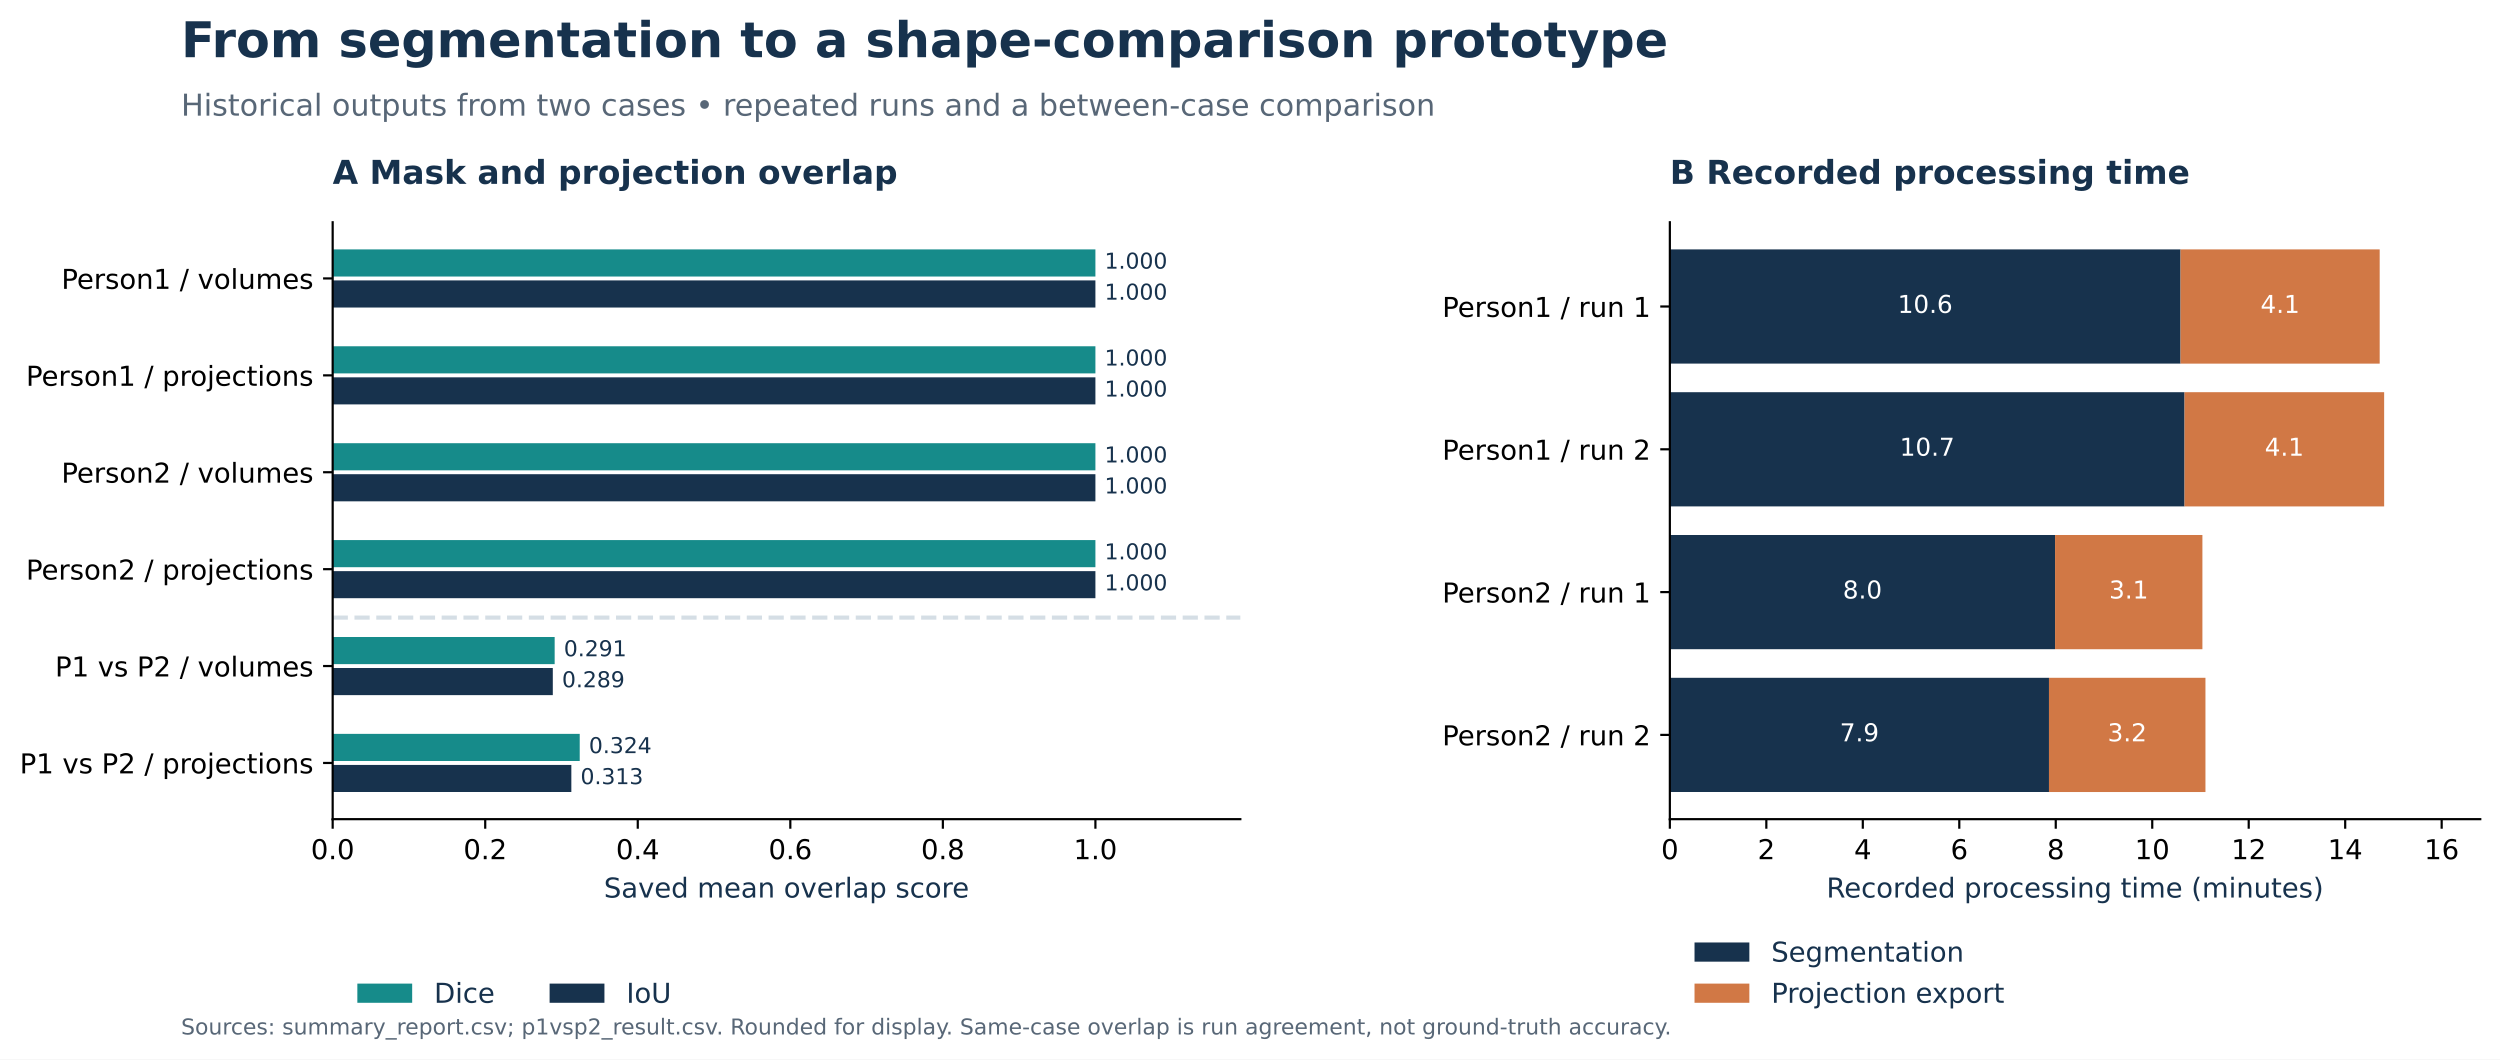
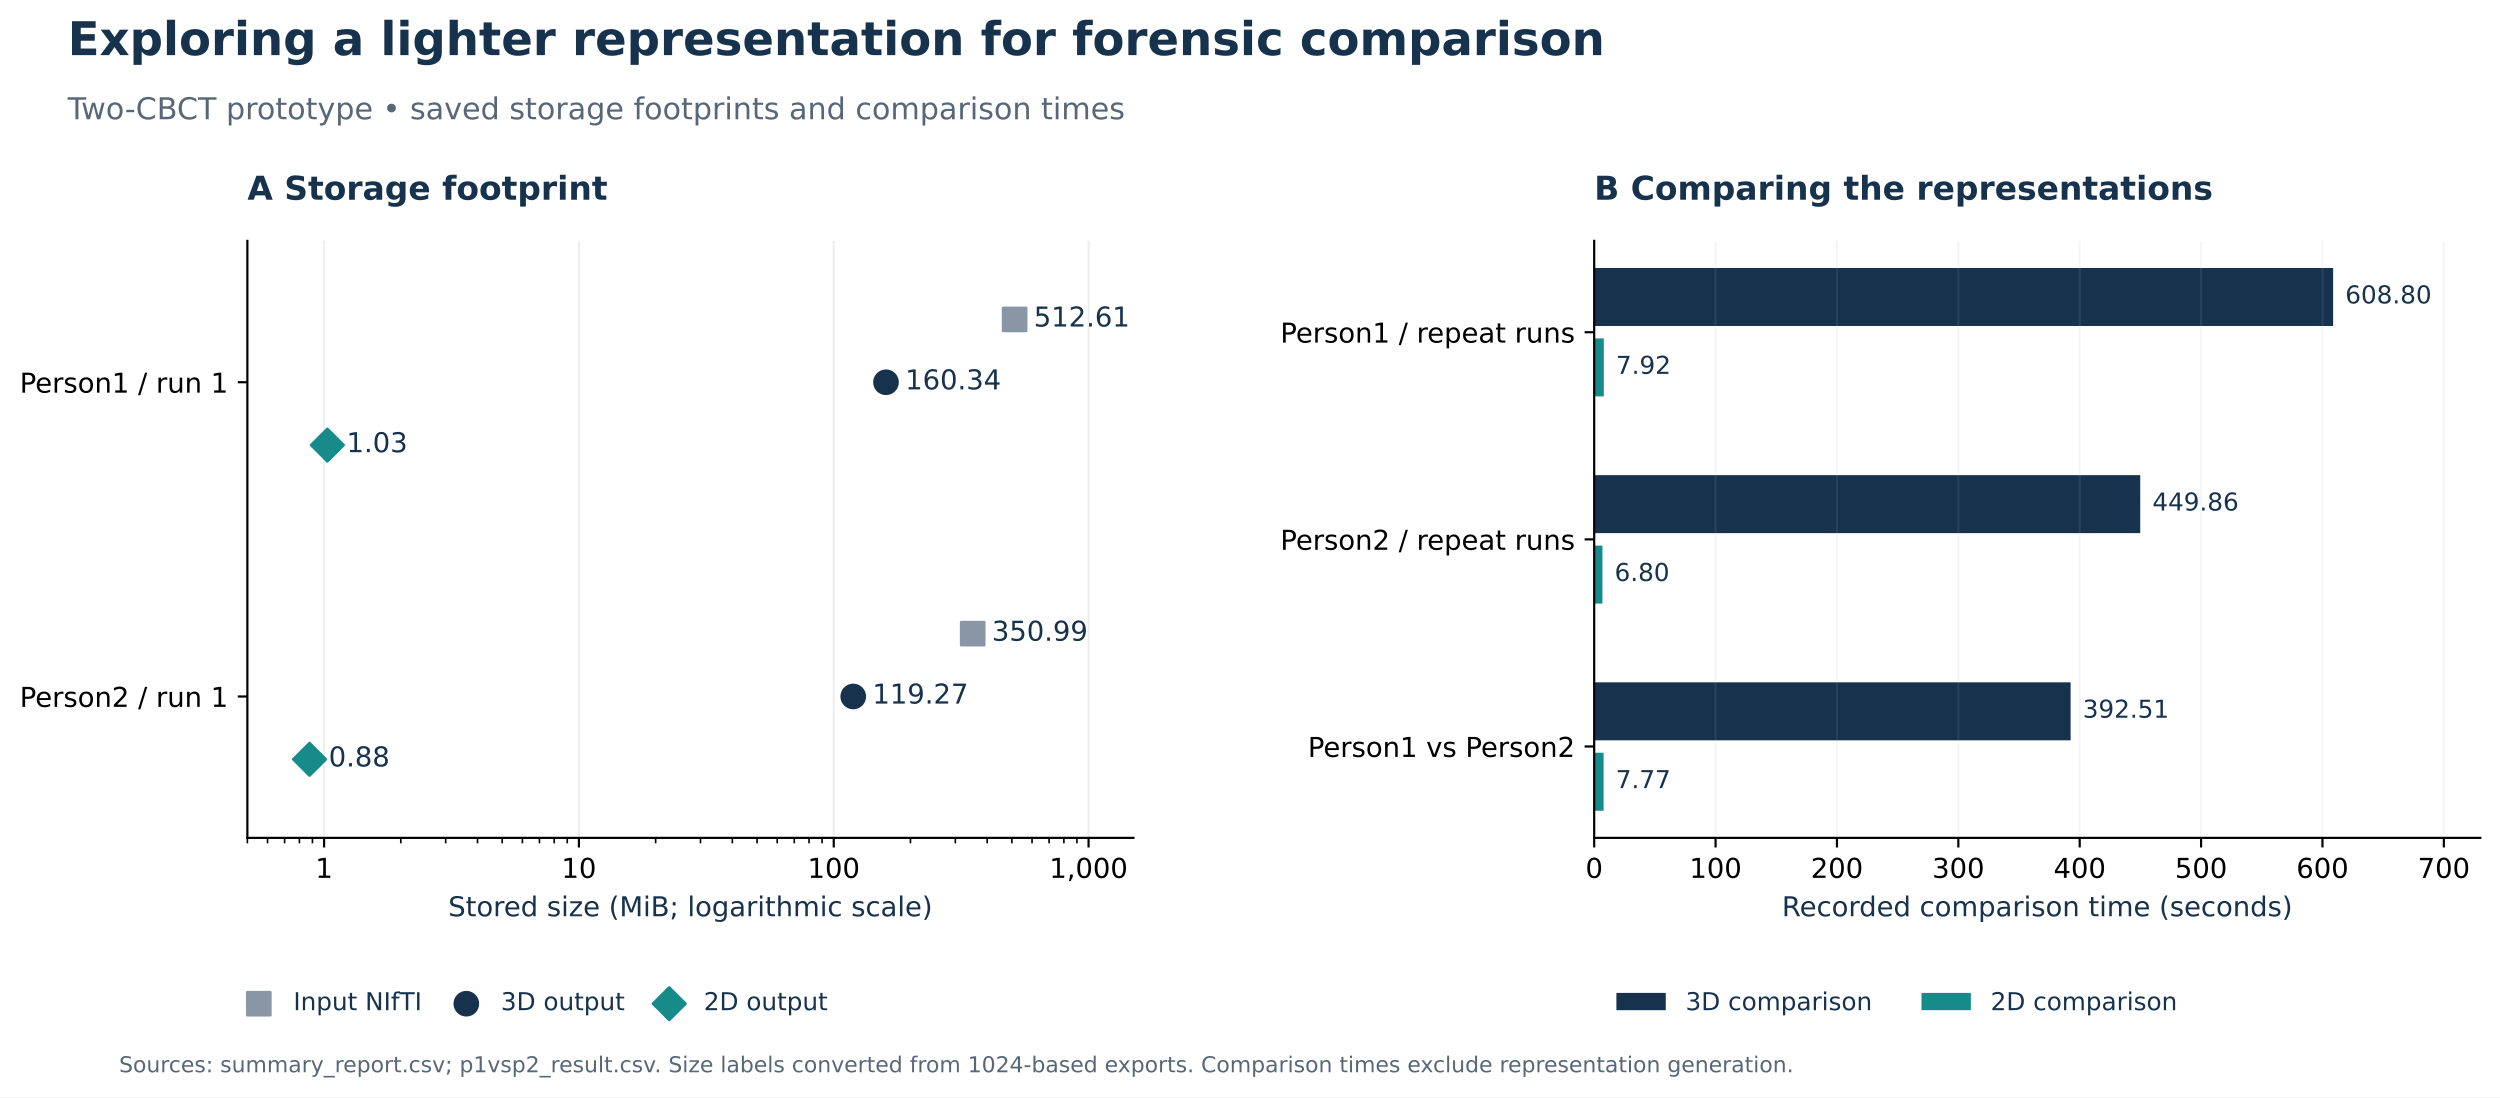
- <svg xmlns="http://www.w3.org/2000/svg" xmlns:xlink="http://www.w3.org/1999/xlink" width="911.905pt" height="386.459pt" viewBox="0 0 911.905 386.459" version="1.1">
+ <svg xmlns="http://www.w3.org/2000/svg" xmlns:xlink="http://www.w3.org/1999/xlink" width="911.737pt" height="400.168pt" viewBox="0 0 911.737 400.168" version="1.1">
  <defs>
    <style type="text/css">*{stroke-linejoin: round; stroke-linecap: butt}</style>
  </defs>
  <g id="figure_1">
    <g id="patch_1">
-       <path d="M 0 386.459 L 911.905 386.459 L 911.905 0 L 0 0 z " style="fill: #ffffff" />
+       <path d="M 0 400.168 L 911.737 400.168 L 911.737 0 L 0 0 z " style="fill: #ffffff" />
    </g>
    <g id="axes_1">
      <g id="patch_2">
-         <path d="M 121.345 298.8 L 452.426 298.8 L 452.426 81.072 L 121.345 81.072 z " style="fill: #ffffff" />
-       </g>
-       <g id="patch_3">
-         <path d="M 121.345 90.969 L 399.564 90.969 L 399.564 100.865 L 121.345 100.865 z " clip-path="url(#pc8f1fdd73a)" style="fill: #168b8a" />
-       </g>
-       <g id="patch_4">
-         <path d="M 121.345 102.279 L 399.563 102.279 L 399.563 112.176 L 121.345 112.176 z " clip-path="url(#pc8f1fdd73a)" style="fill: #17324d" />
-       </g>
-       <g id="patch_5">
-         <path d="M 121.345 126.314 L 399.564 126.314 L 399.564 136.211 L 121.345 136.211 z " clip-path="url(#pc8f1fdd73a)" style="fill: #168b8a" />
-       </g>
-       <g id="patch_6">
-         <path d="M 121.345 137.625 L 399.564 137.625 L 399.564 147.521 L 121.345 147.521 z " clip-path="url(#pc8f1fdd73a)" style="fill: #17324d" />
-       </g>
-       <g id="patch_7">
-         <path d="M 121.345 161.66 L 399.564 161.66 L 399.564 171.556 L 121.345 171.556 z " clip-path="url(#pc8f1fdd73a)" style="fill: #168b8a" />
-       </g>
-       <g id="patch_8">
-         <path d="M 121.345 172.97 L 399.564 172.97 L 399.564 182.867 L 121.345 182.867 z " clip-path="url(#pc8f1fdd73a)" style="fill: #17324d" />
-       </g>
-       <g id="patch_9">
-         <path d="M 121.345 197.005 L 399.564 197.005 L 399.564 206.902 L 121.345 206.902 z " clip-path="url(#pc8f1fdd73a)" style="fill: #168b8a" />
-       </g>
-       <g id="patch_10">
-         <path d="M 121.345 208.316 L 399.564 208.316 L 399.564 218.212 L 121.345 218.212 z " clip-path="url(#pc8f1fdd73a)" style="fill: #17324d" />
-       </g>
-       <g id="patch_11">
-         <path d="M 121.345 232.351 L 202.321 232.351 L 202.321 242.247 L 121.345 242.247 z " clip-path="url(#pc8f1fdd73a)" style="fill: #168b8a" />
-       </g>
-       <g id="patch_12">
-         <path d="M 121.345 243.661 L 201.643 243.661 L 201.643 253.558 L 121.345 253.558 z " clip-path="url(#pc8f1fdd73a)" style="fill: #17324d" />
-       </g>
-       <g id="patch_13">
-         <path d="M 121.345 267.696 L 211.462 267.696 L 211.462 277.593 L 121.345 277.593 z " clip-path="url(#pc8f1fdd73a)" style="fill: #168b8a" />
-       </g>
-       <g id="patch_14">
-         <path d="M 121.345 279.007 L 208.404 279.007 L 208.404 288.903 L 121.345 288.903 z " clip-path="url(#pc8f1fdd73a)" style="fill: #17324d" />
+         <path d="M 90.217 305.568 L 413.36 305.568 L 413.36 87.84 L 90.217 87.84 z " style="fill: #ffffff" />
      </g>
      <g id="matplotlib.axis_1">
        <g id="xtick_1">
          <g id="line2d_1">
+             <path d="M 118.193 305.568 L 118.193 87.84 " clip-path="url(#p225993bf1c)" style="fill: none; stroke: #b0b0b0; stroke-opacity: 0.2; stroke-width: 0.8; stroke-linecap: square" />
+           </g>
+           <g id="line2d_2">
            <defs>
-               <path id="m6731c06721" d="M 0 0 L 0 3.5 " style="stroke: #000000; stroke-width: 0.8" />
+               <path id="m9d896c14f5" d="M 0 0 L 0 3.5 " style="stroke: #000000; stroke-width: 0.8" />
            </defs>
            <g>
-               <use xlink:href="#m6731c06721" x="121.345" y="298.8" style="stroke: #000000; stroke-width: 0.8" />
+               <use xlink:href="#m9d896c14f5" x="118.193" y="305.568" style="stroke: #000000; stroke-width: 0.8" />
            </g>
          </g>
          <g id="text_1">
-             <text style="font-size: 10px; font-family: 'DejaVu Sans'; text-anchor: middle" x="121.345" y="313.398" transform="rotate(-0 121.3453 313.3977)">0.0</text>
+             <text style="font-size: 10px; font-family: 'DejaVu Sans'; text-anchor: middle" x="118.193" y="320.166" transform="rotate(-0 118.1931 320.1657)">1</text>
          </g>
        </g>
        <g id="xtick_2">
-           <g id="line2d_2">
-             <g>
-               <use xlink:href="#m6731c06721" x="176.989" y="298.8" style="stroke: #000000; stroke-width: 0.8" />
+           <g id="line2d_3">
+             <path d="M 211.127 305.568 L 211.127 87.84 " clip-path="url(#p225993bf1c)" style="fill: none; stroke: #b0b0b0; stroke-opacity: 0.2; stroke-width: 0.8; stroke-linecap: square" />
+           </g>
+           <g id="line2d_4">
+             <g>
+               <use xlink:href="#m9d896c14f5" x="211.127" y="305.568" style="stroke: #000000; stroke-width: 0.8" />
            </g>
          </g>
          <g id="text_2">
-             <text style="font-size: 10px; font-family: 'DejaVu Sans'; text-anchor: middle" x="176.989" y="313.398" transform="rotate(-0 176.9891 313.3977)">0.2</text>
+             <text style="font-size: 10px; font-family: 'DejaVu Sans'; text-anchor: middle" x="211.127" y="320.166" transform="rotate(-0 211.1271 320.1657)">10</text>
          </g>
        </g>
        <g id="xtick_3">
-           <g id="line2d_3">
-             <g>
-               <use xlink:href="#m6731c06721" x="232.633" y="298.8" style="stroke: #000000; stroke-width: 0.8" />
+           <g id="line2d_5">
+             <path d="M 304.061 305.568 L 304.061 87.84 " clip-path="url(#p225993bf1c)" style="fill: none; stroke: #b0b0b0; stroke-opacity: 0.2; stroke-width: 0.8; stroke-linecap: square" />
+           </g>
+           <g id="line2d_6">
+             <g>
+               <use xlink:href="#m9d896c14f5" x="304.061" y="305.568" style="stroke: #000000; stroke-width: 0.8" />
            </g>
          </g>
          <g id="text_3">
-             <text style="font-size: 10px; font-family: 'DejaVu Sans'; text-anchor: middle" x="232.633" y="313.398" transform="rotate(-0 232.6329 313.3977)">0.4</text>
+             <text style="font-size: 10px; font-family: 'DejaVu Sans'; text-anchor: middle" x="304.061" y="320.166" transform="rotate(-0 304.0612 320.1657)">100</text>
          </g>
        </g>
        <g id="xtick_4">
-           <g id="line2d_4">
-             <g>
-               <use xlink:href="#m6731c06721" x="288.277" y="298.8" style="stroke: #000000; stroke-width: 0.8" />
+           <g id="line2d_7">
+             <path d="M 396.995 305.568 L 396.995 87.84 " clip-path="url(#p225993bf1c)" style="fill: none; stroke: #b0b0b0; stroke-opacity: 0.2; stroke-width: 0.8; stroke-linecap: square" />
+           </g>
+           <g id="line2d_8">
+             <g>
+               <use xlink:href="#m9d896c14f5" x="396.995" y="305.568" style="stroke: #000000; stroke-width: 0.8" />
            </g>
          </g>
          <g id="text_4">
-             <text style="font-size: 10px; font-family: 'DejaVu Sans'; text-anchor: middle" x="288.277" y="313.398" transform="rotate(-0 288.2766 313.3977)">0.6</text>
+             <text style="font-size: 10px; font-family: 'DejaVu Sans'; text-anchor: middle" x="396.995" y="320.166" transform="rotate(-0 396.9952 320.1657)">1,000</text>
          </g>
        </g>
        <g id="xtick_5">
-           <g id="line2d_5">
-             <g>
-               <use xlink:href="#m6731c06721" x="343.92" y="298.8" style="stroke: #000000; stroke-width: 0.8" />
-             </g>
-           </g>
-           <g id="text_5">
-             <text style="font-size: 10px; font-family: 'DejaVu Sans'; text-anchor: middle" x="343.92" y="313.398" transform="rotate(-0 343.9204 313.3977)">0.8</text>
+           <g id="line2d_9">
+             <defs>
+               <path id="m421d1e9d0d" d="M 0 0 L 0 2 " style="stroke: #000000; stroke-width: 0.6" />
+             </defs>
+             <g>
+               <use xlink:href="#m421d1e9d0d" x="90.217" y="305.568" style="stroke: #000000; stroke-width: 0.6" />
+             </g>
          </g>
        </g>
        <g id="xtick_6">
-           <g id="line2d_6">
-             <g>
-               <use xlink:href="#m6731c06721" x="399.564" y="298.8" style="stroke: #000000; stroke-width: 0.8" />
-             </g>
-           </g>
-           <g id="text_6">
-             <text style="font-size: 10px; font-family: 'DejaVu Sans'; text-anchor: middle" x="399.564" y="313.398" transform="rotate(-0 399.5642 313.3977)">1.0</text>
-           </g>
-         </g>
-         <g id="text_7">
-           <text style="font-size: 10px; font-family: 'DejaVu Sans'; text-anchor: middle; fill: #17324d" x="286.886" y="327.398" transform="rotate(-0 286.8855 327.3984)">Saved mean overlap score</text>
+           <g id="line2d_10">
+             <g>
+               <use xlink:href="#m421d1e9d0d" x="97.576" y="305.568" style="stroke: #000000; stroke-width: 0.6" />
+             </g>
+           </g>
+         </g>
+         <g id="xtick_7">
+           <g id="line2d_11">
+             <g>
+               <use xlink:href="#m421d1e9d0d" x="103.797" y="305.568" style="stroke: #000000; stroke-width: 0.6" />
+             </g>
+           </g>
+         </g>
+         <g id="xtick_8">
+           <g id="line2d_12">
+             <g>
+               <use xlink:href="#m421d1e9d0d" x="109.187" y="305.568" style="stroke: #000000; stroke-width: 0.6" />
+             </g>
+           </g>
+         </g>
+         <g id="xtick_9">
+           <g id="line2d_13">
+             <g>
+               <use xlink:href="#m421d1e9d0d" x="113.941" y="305.568" style="stroke: #000000; stroke-width: 0.6" />
+             </g>
+           </g>
+         </g>
+         <g id="xtick_10">
+           <g id="line2d_14">
+             <g>
+               <use xlink:href="#m421d1e9d0d" x="146.169" y="305.568" style="stroke: #000000; stroke-width: 0.6" />
+             </g>
+           </g>
+         </g>
+         <g id="xtick_11">
+           <g id="line2d_15">
+             <g>
+               <use xlink:href="#m421d1e9d0d" x="162.534" y="305.568" style="stroke: #000000; stroke-width: 0.6" />
+             </g>
+           </g>
+         </g>
+         <g id="xtick_12">
+           <g id="line2d_16">
+             <g>
+               <use xlink:href="#m421d1e9d0d" x="174.145" y="305.568" style="stroke: #000000; stroke-width: 0.6" />
+             </g>
+           </g>
+         </g>
+         <g id="xtick_13">
+           <g id="line2d_17">
+             <g>
+               <use xlink:href="#m421d1e9d0d" x="183.151" y="305.568" style="stroke: #000000; stroke-width: 0.6" />
+             </g>
+           </g>
+         </g>
+         <g id="xtick_14">
+           <g id="line2d_18">
+             <g>
+               <use xlink:href="#m421d1e9d0d" x="190.51" y="305.568" style="stroke: #000000; stroke-width: 0.6" />
+             </g>
+           </g>
+         </g>
+         <g id="xtick_15">
+           <g id="line2d_19">
+             <g>
+               <use xlink:href="#m421d1e9d0d" x="196.731" y="305.568" style="stroke: #000000; stroke-width: 0.6" />
+             </g>
+           </g>
+         </g>
+         <g id="xtick_16">
+           <g id="line2d_20">
+             <g>
+               <use xlink:href="#m421d1e9d0d" x="202.121" y="305.568" style="stroke: #000000; stroke-width: 0.6" />
+             </g>
+           </g>
+         </g>
+         <g id="xtick_17">
+           <g id="line2d_21">
+             <g>
+               <use xlink:href="#m421d1e9d0d" x="206.875" y="305.568" style="stroke: #000000; stroke-width: 0.6" />
+             </g>
+           </g>
+         </g>
+         <g id="xtick_18">
+           <g id="line2d_22">
+             <g>
+               <use xlink:href="#m421d1e9d0d" x="239.103" y="305.568" style="stroke: #000000; stroke-width: 0.6" />
+             </g>
+           </g>
+         </g>
+         <g id="xtick_19">
+           <g id="line2d_23">
+             <g>
+               <use xlink:href="#m421d1e9d0d" x="255.468" y="305.568" style="stroke: #000000; stroke-width: 0.6" />
+             </g>
+           </g>
+         </g>
+         <g id="xtick_20">
+           <g id="line2d_24">
+             <g>
+               <use xlink:href="#m421d1e9d0d" x="267.079" y="305.568" style="stroke: #000000; stroke-width: 0.6" />
+             </g>
+           </g>
+         </g>
+         <g id="xtick_21">
+           <g id="line2d_25">
+             <g>
+               <use xlink:href="#m421d1e9d0d" x="276.085" y="305.568" style="stroke: #000000; stroke-width: 0.6" />
+             </g>
+           </g>
+         </g>
+         <g id="xtick_22">
+           <g id="line2d_26">
+             <g>
+               <use xlink:href="#m421d1e9d0d" x="283.444" y="305.568" style="stroke: #000000; stroke-width: 0.6" />
+             </g>
+           </g>
+         </g>
+         <g id="xtick_23">
+           <g id="line2d_27">
+             <g>
+               <use xlink:href="#m421d1e9d0d" x="289.665" y="305.568" style="stroke: #000000; stroke-width: 0.6" />
+             </g>
+           </g>
+         </g>
+         <g id="xtick_24">
+           <g id="line2d_28">
+             <g>
+               <use xlink:href="#m421d1e9d0d" x="295.055" y="305.568" style="stroke: #000000; stroke-width: 0.6" />
+             </g>
+           </g>
+         </g>
+         <g id="xtick_25">
+           <g id="line2d_29">
+             <g>
+               <use xlink:href="#m421d1e9d0d" x="299.809" y="305.568" style="stroke: #000000; stroke-width: 0.6" />
+             </g>
+           </g>
+         </g>
+         <g id="xtick_26">
+           <g id="line2d_30">
+             <g>
+               <use xlink:href="#m421d1e9d0d" x="332.037" y="305.568" style="stroke: #000000; stroke-width: 0.6" />
+             </g>
+           </g>
+         </g>
+         <g id="xtick_27">
+           <g id="line2d_31">
+             <g>
+               <use xlink:href="#m421d1e9d0d" x="348.402" y="305.568" style="stroke: #000000; stroke-width: 0.6" />
+             </g>
+           </g>
+         </g>
+         <g id="xtick_28">
+           <g id="line2d_32">
+             <g>
+               <use xlink:href="#m421d1e9d0d" x="360.013" y="305.568" style="stroke: #000000; stroke-width: 0.6" />
+             </g>
+           </g>
+         </g>
+         <g id="xtick_29">
+           <g id="line2d_33">
+             <g>
+               <use xlink:href="#m421d1e9d0d" x="369.019" y="305.568" style="stroke: #000000; stroke-width: 0.6" />
+             </g>
+           </g>
+         </g>
+         <g id="xtick_30">
+           <g id="line2d_34">
+             <g>
+               <use xlink:href="#m421d1e9d0d" x="376.378" y="305.568" style="stroke: #000000; stroke-width: 0.6" />
+             </g>
+           </g>
+         </g>
+         <g id="xtick_31">
+           <g id="line2d_35">
+             <g>
+               <use xlink:href="#m421d1e9d0d" x="382.6" y="305.568" style="stroke: #000000; stroke-width: 0.6" />
+             </g>
+           </g>
+         </g>
+         <g id="xtick_32">
+           <g id="line2d_36">
+             <g>
+               <use xlink:href="#m421d1e9d0d" x="387.989" y="305.568" style="stroke: #000000; stroke-width: 0.6" />
+             </g>
+           </g>
+         </g>
+         <g id="xtick_33">
+           <g id="line2d_37">
+             <g>
+               <use xlink:href="#m421d1e9d0d" x="392.743" y="305.568" style="stroke: #000000; stroke-width: 0.6" />
+             </g>
+           </g>
+         </g>
+         <g id="text_5">
+           <text style="font-size: 10px; font-family: 'DejaVu Sans'; text-anchor: middle; fill: #17324d" x="251.789" y="334.166" transform="rotate(-0 251.7886 334.1664)">Stored size (MiB; logarithmic scale)</text>
        </g>
      </g>
      <g id="matplotlib.axis_2">
        <g id="ytick_1">
-           <g id="line2d_7">
+           <g id="line2d_38">
            <defs>
-               <path id="m88ff405f9a" d="M 0 0 L -3.5 0 " style="stroke: #000000; stroke-width: 0.8" />
+               <path id="mc5cf5bb10b" d="M 0 0 L -3.5 0 " style="stroke: #000000; stroke-width: 0.8" />
            </defs>
            <g>
-               <use xlink:href="#m88ff405f9a" x="121.345" y="101.572" style="stroke: #000000; stroke-width: 0.8" />
-             </g>
-           </g>
-           <g id="text_8">
-             <text style="font-size: 10px; font-family: 'DejaVu Sans'; text-anchor: end" x="114.345" y="105.372" transform="rotate(-0 114.3453 105.3716)">Person1 / volumes</text>
+               <use xlink:href="#mc5cf5bb10b" x="90.217" y="139.407" style="stroke: #000000; stroke-width: 0.8" />
+             </g>
+           </g>
+           <g id="text_6">
+             <text style="font-size: 10px; font-family: 'DejaVu Sans'; text-anchor: end" x="83.217" y="143.206" transform="rotate(-0 83.21719 143.206)">Person1 / run 1</text>
          </g>
        </g>
        <g id="ytick_2">
-           <g id="line2d_8">
-             <g>
-               <use xlink:href="#m88ff405f9a" x="121.345" y="136.918" style="stroke: #000000; stroke-width: 0.8" />
-             </g>
-           </g>
-           <g id="text_9">
-             <text style="font-size: 10px; font-family: 'DejaVu Sans'; text-anchor: end" x="114.345" y="140.717" transform="rotate(-0 114.3453 140.717)">Person1 / projections</text>
-           </g>
-         </g>
-         <g id="ytick_3">
-           <g id="line2d_9">
-             <g>
-               <use xlink:href="#m88ff405f9a" x="121.345" y="172.263" style="stroke: #000000; stroke-width: 0.8" />
-             </g>
-           </g>
-           <g id="text_10">
-             <text style="font-size: 10px; font-family: 'DejaVu Sans'; text-anchor: end" x="114.345" y="176.062" transform="rotate(-0 114.3453 176.0625)">Person2 / volumes</text>
-           </g>
-         </g>
-         <g id="ytick_4">
-           <g id="line2d_10">
-             <g>
-               <use xlink:href="#m88ff405f9a" x="121.345" y="207.609" style="stroke: #000000; stroke-width: 0.8" />
-             </g>
-           </g>
-           <g id="text_11">
-             <text style="font-size: 10px; font-family: 'DejaVu Sans'; text-anchor: end" x="114.345" y="211.408" transform="rotate(-0 114.3453 211.4079)">Person2 / projections</text>
-           </g>
-         </g>
-         <g id="ytick_5">
-           <g id="line2d_11">
-             <g>
-               <use xlink:href="#m88ff405f9a" x="121.345" y="242.954" style="stroke: #000000; stroke-width: 0.8" />
-             </g>
-           </g>
-           <g id="text_12">
-             <text style="font-size: 10px; font-family: 'DejaVu Sans'; text-anchor: end" x="114.345" y="246.753" transform="rotate(-0 114.3453 246.7534)">P1 vs P2 / volumes</text>
-           </g>
-         </g>
-         <g id="ytick_6">
-           <g id="line2d_12">
-             <g>
-               <use xlink:href="#m88ff405f9a" x="121.345" y="278.3" style="stroke: #000000; stroke-width: 0.8" />
-             </g>
-           </g>
-           <g id="text_13">
-             <text style="font-size: 10px; font-family: 'DejaVu Sans'; text-anchor: end" x="114.345" y="282.099" transform="rotate(-0 114.3453 282.0989)">P1 vs P2 / projections</text>
-           </g>
-         </g>
-       </g>
-       <g id="line2d_13">
-         <path d="M 121.345 225.281 L 452.426 225.281 " clip-path="url(#pc8f1fdd73a)" style="fill: none; stroke-dasharray: 5.55,2.4; stroke-dashoffset: 0; stroke: #d5dee5; stroke-width: 1.5" />
-       </g>
-       <g id="patch_15">
-         <path d="M 121.345 298.8 L 121.345 81.072 " style="fill: none; stroke: #000000; stroke-width: 0.8; stroke-linejoin: miter; stroke-linecap: square" />
-       </g>
-       <g id="patch_16">
-         <path d="M 121.345 298.8 L 452.426 298.8 " style="fill: none; stroke: #000000; stroke-width: 0.8; stroke-linejoin: miter; stroke-linecap: square" />
+           <g id="line2d_39">
+             <g>
+               <use xlink:href="#mc5cf5bb10b" x="90.217" y="254.001" style="stroke: #000000; stroke-width: 0.8" />
+             </g>
+           </g>
+           <g id="text_7">
+             <text style="font-size: 10px; font-family: 'DejaVu Sans'; text-anchor: end" x="83.217" y="257.8" transform="rotate(-0 83.21719 257.7997)">Person2 / run 1</text>
+           </g>
+         </g>
+       </g>
+       <g id="patch_3">
+         <path d="M 90.217 305.568 L 90.217 87.84 " style="fill: none; stroke: #000000; stroke-width: 0.8; stroke-linejoin: miter; stroke-linecap: square" />
+       </g>
+       <g id="patch_4">
+         <path d="M 90.217 305.568 L 413.36 305.568 " style="fill: none; stroke: #000000; stroke-width: 0.8; stroke-linejoin: miter; stroke-linecap: square" />
+       </g>
+       <g id="PathCollection_1">
+         <defs>
+           <path id="m8048115193" d="M -4.183 4.183 L 4.183 4.183 L 4.183 -4.183 L -4.183 -4.183 z " style="stroke: #8996a6" />
+         </defs>
+         <g clip-path="url(#p225993bf1c)">
+           <use xlink:href="#m8048115193" x="370.025" y="116.488" style="fill: #8996a6; stroke: #8996a6" />
+           <use xlink:href="#m8048115193" x="354.738" y="231.082" style="fill: #8996a6; stroke: #8996a6" />
+         </g>
+       </g>
+       <g id="text_8">
+         <text style="font-size: 10px; font-family: 'DejaVu Sans'; text-anchor: start; fill: #17324d" x="377.025" y="119.086" transform="rotate(-0 377.0245 119.0861)">512.61</text>
+       </g>
+       <g id="text_9">
+         <text style="font-size: 10px; font-family: 'DejaVu Sans'; text-anchor: start; fill: #17324d" x="361.738" y="233.68" transform="rotate(-0 361.7376 233.6798)">350.99</text>
+       </g>
+       <g id="PathCollection_2">
+         <defs>
+           <path id="mca431079b4" d="M 0 4.183 C 1.109 4.183 2.174 3.743 2.958 2.958 C 3.743 2.174 4.183 1.109 4.183 0 C 4.183 -1.109 3.743 -2.174 2.958 -2.958 C 2.174 -3.743 1.109 -4.183 0 -4.183 C -1.109 -4.183 -2.174 -3.743 -2.958 -2.958 C -3.743 -2.174 -4.183 -1.109 -4.183 0 C -4.183 1.109 -3.743 2.174 -2.958 2.958 C -2.174 3.743 -1.109 4.183 0 4.183 z " style="stroke: #17324d" />
+         </defs>
+         <g clip-path="url(#p225993bf1c)">
+           <use xlink:href="#mca431079b4" x="323.117" y="139.407" style="fill: #17324d; stroke: #17324d" />
+           <use xlink:href="#mca431079b4" x="311.174" y="254.001" style="fill: #17324d; stroke: #17324d" />
+         </g>
+       </g>
+       <g id="text_10">
+         <text style="font-size: 10px; font-family: 'DejaVu Sans'; text-anchor: start; fill: #17324d" x="330.117" y="142.005" transform="rotate(-0 330.1165 142.0048)">160.34</text>
+       </g>
+       <g id="text_11">
+         <text style="font-size: 10px; font-family: 'DejaVu Sans'; text-anchor: start; fill: #17324d" x="318.174" y="256.598" transform="rotate(-0 318.1735 256.5985)">119.27</text>
+       </g>
+       <g id="PathCollection_3">
+         <defs>
+           <path id="me4eca0852a" d="M -0 5.916 L 5.916 0 L 0 -5.916 L -5.916 -0 z " style="stroke: #168b8a" />
+         </defs>
+         <g clip-path="url(#p225993bf1c)">
+           <use xlink:href="#me4eca0852a" x="119.386" y="162.326" style="fill: #168b8a; stroke: #168b8a" />
+           <use xlink:href="#me4eca0852a" x="112.883" y="276.92" style="fill: #168b8a; stroke: #168b8a" />
+         </g>
+       </g>
+       <g id="text_12">
+         <text style="font-size: 10px; font-family: 'DejaVu Sans'; text-anchor: start; fill: #17324d" x="126.386" y="164.924" transform="rotate(-0 126.3861 164.9236)">1.03</text>
+       </g>
+       <g id="text_13">
+         <text style="font-size: 10px; font-family: 'DejaVu Sans'; text-anchor: start; fill: #17324d" x="119.883" y="279.517" transform="rotate(-0 119.8833 279.5172)">0.88</text>
      </g>
      <g id="text_14">
-         <text style="font-size: 8px; font-family: 'DejaVu Sans'; text-anchor: start; fill: #17324d" x="402.902" y="97.995" transform="rotate(-0 402.9024 97.99522)">1.000</text>
-       </g>
-       <g id="text_15">
-         <text style="font-size: 8px; font-family: 'DejaVu Sans'; text-anchor: start; fill: #17324d" x="402.902" y="109.306" transform="rotate(-0 402.9019 109.3058)">1.000</text>
-       </g>
-       <g id="text_16">
-         <text style="font-size: 8px; font-family: 'DejaVu Sans'; text-anchor: start; fill: #17324d" x="402.903" y="133.341" transform="rotate(-0 402.9027 133.3407)">1.000</text>
-       </g>
-       <g id="text_17">
-         <text style="font-size: 8px; font-family: 'DejaVu Sans'; text-anchor: start; fill: #17324d" x="402.903" y="144.651" transform="rotate(-0 402.9026 144.6512)">1.000</text>
-       </g>
-       <g id="text_18">
-         <text style="font-size: 8px; font-family: 'DejaVu Sans'; text-anchor: start; fill: #17324d" x="402.902" y="168.686" transform="rotate(-0 402.9025 168.6861)">1.000</text>
-       </g>
-       <g id="text_19">
-         <text style="font-size: 8px; font-family: 'DejaVu Sans'; text-anchor: start; fill: #17324d" x="402.902" y="179.997" transform="rotate(-0 402.9022 179.9967)">1.000</text>
-       </g>
-       <g id="text_20">
-         <text style="font-size: 8px; font-family: 'DejaVu Sans'; text-anchor: start; fill: #17324d" x="402.902" y="204.032" transform="rotate(-0 402.9025 204.0316)">1.000</text>
-       </g>
-       <g id="text_21">
-         <text style="font-size: 8px; font-family: 'DejaVu Sans'; text-anchor: start; fill: #17324d" x="402.902" y="215.342" transform="rotate(-0 402.9022 215.3421)">1.000</text>
-       </g>
-       <g id="text_22">
-         <text style="font-size: 8px; font-family: 'DejaVu Sans'; text-anchor: start; fill: #17324d" x="205.659" y="239.377" transform="rotate(-0 205.6592 239.377)">0.291</text>
-       </g>
-       <g id="text_23">
-         <text style="font-size: 8px; font-family: 'DejaVu Sans'; text-anchor: start; fill: #17324d" x="204.982" y="250.688" transform="rotate(-0 204.9821 250.6876)">0.289</text>
-       </g>
-       <g id="text_24">
-         <text style="font-size: 8px; font-family: 'DejaVu Sans'; text-anchor: start; fill: #17324d" x="214.801" y="274.722" transform="rotate(-0 214.8007 274.7225)">0.324</text>
-       </g>
-       <g id="text_25">
-         <text style="font-size: 8px; font-family: 'DejaVu Sans'; text-anchor: start; fill: #17324d" x="211.742" y="286.033" transform="rotate(-0 211.7424 286.033)">0.313</text>
-       </g>
-       <g id="text_26">
-         <text style="font-weight: 700; font-size: 12px; font-family: 'DejaVu Sans'; text-anchor: start; fill: #17324d" x="121.345" y="67.072" transform="rotate(-0 121.3453 67.072)">A  Mask and projection overlap</text>
+         <text style="font-weight: 700; font-size: 12px; font-family: 'DejaVu Sans'; text-anchor: start; fill: #17324d" x="90.217" y="72.84" transform="rotate(-0 90.21719 72.84)">A  Storage footprint</text>
      </g>
      <g id="legend_1">
-         <g id="patch_17">
-           <path d="M 130.345 365.78 L 150.345 365.78 L 150.345 358.78 L 130.345 358.78 z " style="fill: #168b8a" />
-         </g>
-         <g id="text_27">
-           <text style="font-size: 10px; font-family: 'DejaVu Sans'; text-anchor: start; fill: #17324d" x="158.345" y="365.78" transform="rotate(-0 158.3453 365.7797)">Dice</text>
-         </g>
-         <g id="patch_18">
-           <path d="M 200.475 365.78 L 220.475 365.78 L 220.475 358.78 L 200.475 358.78 z " style="fill: #17324d" />
-         </g>
-         <g id="text_28">
-           <text style="font-size: 10px; font-family: 'DejaVu Sans'; text-anchor: start; fill: #17324d" x="228.475" y="365.78" transform="rotate(-0 228.475 365.7797)">IoU</text>
+         <g id="PathCollection_4">
+           <g>
+             <use xlink:href="#m8048115193" x="94.391" y="366.044" style="fill: #8996a6; stroke: #8996a6" />
+           </g>
+         </g>
+         <g id="text_15">
+           <text style="font-size: 9px; font-family: 'DejaVu Sans'; text-anchor: start; fill: #17324d" x="106.991" y="368.407" transform="rotate(-0 106.9915 368.4068)">Input NIfTI</text>
+         </g>
+         <g id="PathCollection_5">
+           <g>
+             <use xlink:href="#mca431079b4" x="170.065" y="366.044" style="fill: #17324d; stroke: #17324d" />
+           </g>
+         </g>
+         <g id="text_16">
+           <text style="font-size: 9px; font-family: 'DejaVu Sans'; text-anchor: start; fill: #17324d" x="182.665" y="368.407" transform="rotate(-0 182.6646 368.4068)">3D output</text>
+         </g>
+         <g id="PathCollection_6">
+           <g>
+             <use xlink:href="#me4eca0852a" x="244.066" y="366.044" style="fill: #168b8a; stroke: #168b8a" />
+           </g>
+         </g>
+         <g id="text_17">
+           <text style="font-size: 9px; font-family: 'DejaVu Sans'; text-anchor: start; fill: #17324d" x="256.666" y="368.407" transform="rotate(-0 256.6657 368.4068)">2D output</text>
        </g>
      </g>
    </g>
    <g id="axes_2">
-       <g id="patch_19">
-         <path d="M 609.098 298.8 L 904.705 298.8 L 904.705 81.072 L 609.098 81.072 z " style="fill: #ffffff" />
-       </g>
-       <g id="patch_20">
-         <path d="M 609.098 90.969 L 795.38 90.969 L 795.38 132.639 L 609.098 132.639 z " clip-path="url(#p3f81f832b6)" style="fill: #17324d" />
-       </g>
-       <g id="patch_21">
-         <path d="M 609.098 143.057 L 796.838 143.057 L 796.838 184.727 L 609.098 184.727 z " clip-path="url(#p3f81f832b6)" style="fill: #17324d" />
-       </g>
-       <g id="patch_22">
-         <path d="M 609.098 195.145 L 749.605 195.145 L 749.605 236.815 L 609.098 236.815 z " clip-path="url(#p3f81f832b6)" style="fill: #17324d" />
-       </g>
-       <g id="patch_23">
-         <path d="M 609.098 247.233 L 747.388 247.233 L 747.388 288.903 L 609.098 288.903 z " clip-path="url(#p3f81f832b6)" style="fill: #17324d" />
-       </g>
-       <g id="patch_24">
-         <path d="M 795.38 90.969 L 868.018 90.969 L 868.018 132.639 L 795.38 132.639 z " clip-path="url(#p3f81f832b6)" style="fill: #d17845" />
-       </g>
-       <g id="patch_25">
-         <path d="M 796.838 143.057 L 869.646 143.057 L 869.646 184.727 L 796.838 184.727 z " clip-path="url(#p3f81f832b6)" style="fill: #d17845" />
-       </g>
-       <g id="patch_26">
-         <path d="M 749.605 195.145 L 803.354 195.145 L 803.354 236.815 L 749.605 236.815 z " clip-path="url(#p3f81f832b6)" style="fill: #d17845" />
-       </g>
-       <g id="patch_27">
-         <path d="M 747.388 247.233 L 804.466 247.233 L 804.466 288.903 L 747.388 288.903 z " clip-path="url(#p3f81f832b6)" style="fill: #d17845" />
+       <g id="patch_5">
+         <path d="M 581.394 305.568 L 904.537 305.568 L 904.537 87.84 L 581.394 87.84 z " style="fill: #ffffff" />
+       </g>
+       <g id="patch_6">
+         <path d="M 581.394 97.737 L 850.885 97.737 L 850.885 118.89 L 581.394 118.89 z " clip-path="url(#p7ae63b0f33)" style="fill: #17324d" />
+       </g>
+       <g id="patch_7">
+         <path d="M 581.394 173.284 L 780.53 173.284 L 780.53 194.438 L 581.394 194.438 z " clip-path="url(#p7ae63b0f33)" style="fill: #17324d" />
+       </g>
+       <g id="patch_8">
+         <path d="M 581.394 248.832 L 755.143 248.832 L 755.143 269.985 L 581.394 269.985 z " clip-path="url(#p7ae63b0f33)" style="fill: #17324d" />
+       </g>
+       <g id="patch_9">
+         <path d="M 581.394 123.423 L 584.902 123.423 L 584.902 144.576 L 581.394 144.576 z " clip-path="url(#p7ae63b0f33)" style="fill: #168b8a" />
+       </g>
+       <g id="patch_10">
+         <path d="M 581.394 198.97 L 584.402 198.97 L 584.402 220.124 L 581.394 220.124 z " clip-path="url(#p7ae63b0f33)" style="fill: #168b8a" />
+       </g>
+       <g id="patch_11">
+         <path d="M 581.394 274.518 L 584.834 274.518 L 584.834 295.671 L 581.394 295.671 z " clip-path="url(#p7ae63b0f33)" style="fill: #168b8a" />
      </g>
      <g id="matplotlib.axis_3">
-         <g id="xtick_7">
-           <g id="line2d_14">
-             <g>
-               <use xlink:href="#m6731c06721" x="609.098" y="298.8" style="stroke: #000000; stroke-width: 0.8" />
+         <g id="xtick_34">
+           <g id="line2d_40">
+             <path d="M 581.394 305.568 L 581.394 87.84 " clip-path="url(#p7ae63b0f33)" style="fill: none; stroke: #b0b0b0; stroke-opacity: 0.12; stroke-width: 0.8; stroke-linecap: square" />
+           </g>
+           <g id="line2d_41">
+             <g>
+               <use xlink:href="#m9d896c14f5" x="581.394" y="305.568" style="stroke: #000000; stroke-width: 0.8" />
+             </g>
+           </g>
+           <g id="text_18">
+             <text style="font-size: 10px; font-family: 'DejaVu Sans'; text-anchor: middle" x="581.394" y="320.166" transform="rotate(-0 581.3943 320.1657)">0</text>
+           </g>
+         </g>
+         <g id="xtick_35">
+           <g id="line2d_42">
+             <path d="M 625.66 305.568 L 625.66 87.84 " clip-path="url(#p7ae63b0f33)" style="fill: none; stroke: #b0b0b0; stroke-opacity: 0.12; stroke-width: 0.8; stroke-linecap: square" />
+           </g>
+           <g id="line2d_43">
+             <g>
+               <use xlink:href="#m9d896c14f5" x="625.66" y="305.568" style="stroke: #000000; stroke-width: 0.8" />
+             </g>
+           </g>
+           <g id="text_19">
+             <text style="font-size: 10px; font-family: 'DejaVu Sans'; text-anchor: middle" x="625.66" y="320.166" transform="rotate(-0 625.6605 320.1657)">100</text>
+           </g>
+         </g>
+         <g id="xtick_36">
+           <g id="line2d_44">
+             <path d="M 669.927 305.568 L 669.927 87.84 " clip-path="url(#p7ae63b0f33)" style="fill: none; stroke: #b0b0b0; stroke-opacity: 0.12; stroke-width: 0.8; stroke-linecap: square" />
+           </g>
+           <g id="line2d_45">
+             <g>
+               <use xlink:href="#m9d896c14f5" x="669.927" y="305.568" style="stroke: #000000; stroke-width: 0.8" />
+             </g>
+           </g>
+           <g id="text_20">
+             <text style="font-size: 10px; font-family: 'DejaVu Sans'; text-anchor: middle" x="669.927" y="320.166" transform="rotate(-0 669.9266 320.1657)">200</text>
+           </g>
+         </g>
+         <g id="xtick_37">
+           <g id="line2d_46">
+             <path d="M 714.193 305.568 L 714.193 87.84 " clip-path="url(#p7ae63b0f33)" style="fill: none; stroke: #b0b0b0; stroke-opacity: 0.12; stroke-width: 0.8; stroke-linecap: square" />
+           </g>
+           <g id="line2d_47">
+             <g>
+               <use xlink:href="#m9d896c14f5" x="714.193" y="305.568" style="stroke: #000000; stroke-width: 0.8" />
+             </g>
+           </g>
+           <g id="text_21">
+             <text style="font-size: 10px; font-family: 'DejaVu Sans'; text-anchor: middle" x="714.193" y="320.166" transform="rotate(-0 714.1928 320.1657)">300</text>
+           </g>
+         </g>
+         <g id="xtick_38">
+           <g id="line2d_48">
+             <path d="M 758.459 305.568 L 758.459 87.84 " clip-path="url(#p7ae63b0f33)" style="fill: none; stroke: #b0b0b0; stroke-opacity: 0.12; stroke-width: 0.8; stroke-linecap: square" />
+           </g>
+           <g id="line2d_49">
+             <g>
+               <use xlink:href="#m9d896c14f5" x="758.459" y="305.568" style="stroke: #000000; stroke-width: 0.8" />
+             </g>
+           </g>
+           <g id="text_22">
+             <text style="font-size: 10px; font-family: 'DejaVu Sans'; text-anchor: middle" x="758.459" y="320.166" transform="rotate(-0 758.4589 320.1657)">400</text>
+           </g>
+         </g>
+         <g id="xtick_39">
+           <g id="line2d_50">
+             <path d="M 802.725 305.568 L 802.725 87.84 " clip-path="url(#p7ae63b0f33)" style="fill: none; stroke: #b0b0b0; stroke-opacity: 0.12; stroke-width: 0.8; stroke-linecap: square" />
+           </g>
+           <g id="line2d_51">
+             <g>
+               <use xlink:href="#m9d896c14f5" x="802.725" y="305.568" style="stroke: #000000; stroke-width: 0.8" />
+             </g>
+           </g>
+           <g id="text_23">
+             <text style="font-size: 10px; font-family: 'DejaVu Sans'; text-anchor: middle" x="802.725" y="320.166" transform="rotate(-0 802.7251 320.1657)">500</text>
+           </g>
+         </g>
+         <g id="xtick_40">
+           <g id="line2d_52">
+             <path d="M 846.991 305.568 L 846.991 87.84 " clip-path="url(#p7ae63b0f33)" style="fill: none; stroke: #b0b0b0; stroke-opacity: 0.12; stroke-width: 0.8; stroke-linecap: square" />
+           </g>
+           <g id="line2d_53">
+             <g>
+               <use xlink:href="#m9d896c14f5" x="846.991" y="305.568" style="stroke: #000000; stroke-width: 0.8" />
+             </g>
+           </g>
+           <g id="text_24">
+             <text style="font-size: 10px; font-family: 'DejaVu Sans'; text-anchor: middle" x="846.991" y="320.166" transform="rotate(-0 846.9912 320.1657)">600</text>
+           </g>
+         </g>
+         <g id="xtick_41">
+           <g id="line2d_54">
+             <path d="M 891.257 305.568 L 891.257 87.84 " clip-path="url(#p7ae63b0f33)" style="fill: none; stroke: #b0b0b0; stroke-opacity: 0.12; stroke-width: 0.8; stroke-linecap: square" />
+           </g>
+           <g id="line2d_55">
+             <g>
+               <use xlink:href="#m9d896c14f5" x="891.257" y="305.568" style="stroke: #000000; stroke-width: 0.8" />
+             </g>
+           </g>
+           <g id="text_25">
+             <text style="font-size: 10px; font-family: 'DejaVu Sans'; text-anchor: middle" x="891.257" y="320.166" transform="rotate(-0 891.2573 320.1657)">700</text>
+           </g>
+         </g>
+         <g id="text_26">
+           <text style="font-size: 10px; font-family: 'DejaVu Sans'; text-anchor: middle; fill: #17324d" x="742.966" y="334.166" transform="rotate(-0 742.9658 334.1664)">Recorded comparison time (seconds)</text>
+         </g>
+       </g>
+       <g id="matplotlib.axis_4">
+         <g id="ytick_3">
+           <g id="line2d_56">
+             <g>
+               <use xlink:href="#mc5cf5bb10b" x="581.394" y="121.156" style="stroke: #000000; stroke-width: 0.8" />
+             </g>
+           </g>
+           <g id="text_27">
+             <text style="font-size: 10px; font-family: 'DejaVu Sans'; text-anchor: end" x="574.394" y="124.955" transform="rotate(-0 574.3943 124.9553)">Person1 / repeat runs</text>
+           </g>
+         </g>
+         <g id="ytick_4">
+           <g id="line2d_57">
+             <g>
+               <use xlink:href="#mc5cf5bb10b" x="581.394" y="196.704" style="stroke: #000000; stroke-width: 0.8" />
+             </g>
+           </g>
+           <g id="text_28">
+             <text style="font-size: 10px; font-family: 'DejaVu Sans'; text-anchor: end" x="574.394" y="200.503" transform="rotate(-0 574.3943 200.5028)">Person2 / repeat runs</text>
+           </g>
+         </g>
+         <g id="ytick_5">
+           <g id="line2d_58">
+             <g>
+               <use xlink:href="#mc5cf5bb10b" x="581.394" y="272.252" style="stroke: #000000; stroke-width: 0.8" />
            </g>
          </g>
          <g id="text_29">
-             <text style="font-size: 10px; font-family: 'DejaVu Sans'; text-anchor: middle" x="609.098" y="313.398" transform="rotate(-0 609.0978 313.3977)">0</text>
-           </g>
-         </g>
-         <g id="xtick_8">
-           <g id="line2d_15">
-             <g>
-               <use xlink:href="#m6731c06721" x="644.289" y="298.8" style="stroke: #000000; stroke-width: 0.8" />
-             </g>
-           </g>
-           <g id="text_30">
-             <text style="font-size: 10px; font-family: 'DejaVu Sans'; text-anchor: middle" x="644.289" y="313.398" transform="rotate(-0 644.2891 313.3977)">2</text>
-           </g>
-         </g>
-         <g id="xtick_9">
-           <g id="line2d_16">
-             <g>
-               <use xlink:href="#m6731c06721" x="679.481" y="298.8" style="stroke: #000000; stroke-width: 0.8" />
-             </g>
-           </g>
-           <g id="text_31">
-             <text style="font-size: 10px; font-family: 'DejaVu Sans'; text-anchor: middle" x="679.481" y="313.398" transform="rotate(-0 679.4805 313.3977)">4</text>
-           </g>
-         </g>
-         <g id="xtick_10">
-           <g id="line2d_17">
-             <g>
-               <use xlink:href="#m6731c06721" x="714.672" y="298.8" style="stroke: #000000; stroke-width: 0.8" />
-             </g>
-           </g>
-           <g id="text_32">
-             <text style="font-size: 10px; font-family: 'DejaVu Sans'; text-anchor: middle" x="714.672" y="313.398" transform="rotate(-0 714.6719 313.3977)">6</text>
-           </g>
-         </g>
-         <g id="xtick_11">
-           <g id="line2d_18">
-             <g>
-               <use xlink:href="#m6731c06721" x="749.863" y="298.8" style="stroke: #000000; stroke-width: 0.8" />
-             </g>
-           </g>
-           <g id="text_33">
-             <text style="font-size: 10px; font-family: 'DejaVu Sans'; text-anchor: middle" x="749.863" y="313.398" transform="rotate(-0 749.8633 313.3977)">8</text>
-           </g>
-         </g>
-         <g id="xtick_12">
-           <g id="line2d_19">
-             <g>
-               <use xlink:href="#m6731c06721" x="785.055" y="298.8" style="stroke: #000000; stroke-width: 0.8" />
-             </g>
-           </g>
-           <g id="text_34">
-             <text style="font-size: 10px; font-family: 'DejaVu Sans'; text-anchor: middle" x="785.055" y="313.398" transform="rotate(-0 785.0546 313.3977)">10</text>
-           </g>
-         </g>
-         <g id="xtick_13">
-           <g id="line2d_20">
-             <g>
-               <use xlink:href="#m6731c06721" x="820.246" y="298.8" style="stroke: #000000; stroke-width: 0.8" />
-             </g>
-           </g>
-           <g id="text_35">
-             <text style="font-size: 10px; font-family: 'DejaVu Sans'; text-anchor: middle" x="820.246" y="313.398" transform="rotate(-0 820.246 313.3977)">12</text>
-           </g>
-         </g>
-         <g id="xtick_14">
-           <g id="line2d_21">
-             <g>
-               <use xlink:href="#m6731c06721" x="855.437" y="298.8" style="stroke: #000000; stroke-width: 0.8" />
-             </g>
-           </g>
-           <g id="text_36">
-             <text style="font-size: 10px; font-family: 'DejaVu Sans'; text-anchor: middle" x="855.437" y="313.398" transform="rotate(-0 855.4374 313.3977)">14</text>
-           </g>
-         </g>
-         <g id="xtick_15">
-           <g id="line2d_22">
-             <g>
-               <use xlink:href="#m6731c06721" x="890.629" y="298.8" style="stroke: #000000; stroke-width: 0.8" />
-             </g>
-           </g>
-           <g id="text_37">
-             <text style="font-size: 10px; font-family: 'DejaVu Sans'; text-anchor: middle" x="890.629" y="313.398" transform="rotate(-0 890.6288 313.3977)">16</text>
-           </g>
+             <text style="font-size: 10px; font-family: 'DejaVu Sans'; text-anchor: end" x="574.394" y="276.05" transform="rotate(-0 574.3943 276.0504)">Person1 vs Person2</text>
+           </g>
+         </g>
+       </g>
+       <g id="patch_12">
+         <path d="M 581.394 305.568 L 581.394 87.84 " style="fill: none; stroke: #000000; stroke-width: 0.8; stroke-linejoin: miter; stroke-linecap: square" />
+       </g>
+       <g id="patch_13">
+         <path d="M 581.394 305.568 L 904.537 305.568 " style="fill: none; stroke: #000000; stroke-width: 0.8; stroke-linejoin: miter; stroke-linecap: square" />
+       </g>
+       <g id="text_30">
+         <text style="font-size: 9px; font-family: 'DejaVu Sans'; text-anchor: start; fill: #17324d" x="855.311" y="110.651" transform="rotate(-0 855.3114 110.6513)">608.80</text>
+       </g>
+       <g id="text_31">
+         <text style="font-size: 9px; font-family: 'DejaVu Sans'; text-anchor: start; fill: #17324d" x="784.957" y="186.199" transform="rotate(-0 784.9569 186.1988)">449.86</text>
+       </g>
+       <g id="text_32">
+         <text style="font-size: 9px; font-family: 'DejaVu Sans'; text-anchor: start; fill: #17324d" x="759.569" y="261.746" transform="rotate(-0 759.5693 261.7463)">392.51</text>
+       </g>
+       <g id="text_33">
+         <text style="font-size: 9px; font-family: 'DejaVu Sans'; text-anchor: start; fill: #17324d" x="589.329" y="136.337" transform="rotate(-0 589.3286 136.3374)">7.92</text>
+       </g>
+       <g id="text_34">
+         <text style="font-size: 9px; font-family: 'DejaVu Sans'; text-anchor: start; fill: #17324d" x="588.829" y="211.885" transform="rotate(-0 588.8291 211.885)">6.80</text>
+       </g>
+       <g id="text_35">
+         <text style="font-size: 9px; font-family: 'DejaVu Sans'; text-anchor: start; fill: #17324d" x="589.26" y="287.433" transform="rotate(-0 589.2604 287.4325)">7.77</text>
+       </g>
+       <g id="text_36">
+         <text style="font-weight: 700; font-size: 12px; font-family: 'DejaVu Sans'; text-anchor: start; fill: #17324d" x="581.394" y="72.84" transform="rotate(-0 581.3943 72.84)">B  Comparing the representations</text>
+       </g>
+       <g id="legend_2">
+         <g id="patch_14">
+           <path d="M 589.494 368.407 L 607.494 368.407 L 607.494 362.107 L 589.494 362.107 z " style="fill: #17324d" />
+         </g>
+         <g id="text_37">
+           <text style="font-size: 9px; font-family: 'DejaVu Sans'; text-anchor: start; fill: #17324d" x="614.694" y="368.407" transform="rotate(-0 614.6943 368.4068)">3D comparison</text>
+         </g>
+         <g id="patch_15">
+           <path d="M 700.761 368.407 L 718.761 368.407 L 718.761 362.107 L 700.761 362.107 z " style="fill: #168b8a" />
        </g>
        <g id="text_38">
-           <text style="font-size: 10px; font-family: 'DejaVu Sans'; text-anchor: middle; fill: #17324d" x="756.902" y="327.398" transform="rotate(-0 756.9015 327.3984)">Recorded processing time (minutes)</text>
-         </g>
-       </g>
-       <g id="matplotlib.axis_4">
-         <g id="ytick_7">
-           <g id="line2d_23">
-             <g>
-               <use xlink:href="#m88ff405f9a" x="609.098" y="111.804" style="stroke: #000000; stroke-width: 0.8" />
-             </g>
-           </g>
-           <g id="text_39">
-             <text style="font-size: 10px; font-family: 'DejaVu Sans'; text-anchor: end" x="602.098" y="115.603" transform="rotate(-0 602.0978 115.6028)">Person1 / run 1</text>
-           </g>
-         </g>
-         <g id="ytick_8">
-           <g id="line2d_24">
-             <g>
-               <use xlink:href="#m88ff405f9a" x="609.098" y="163.892" style="stroke: #000000; stroke-width: 0.8" />
-             </g>
-           </g>
-           <g id="text_40">
-             <text style="font-size: 10px; font-family: 'DejaVu Sans'; text-anchor: end" x="602.098" y="167.691" transform="rotate(-0 602.0978 167.6908)">Person1 / run 2</text>
-           </g>
-         </g>
-         <g id="ytick_9">
-           <g id="line2d_25">
-             <g>
-               <use xlink:href="#m88ff405f9a" x="609.098" y="215.98" style="stroke: #000000; stroke-width: 0.8" />
-             </g>
-           </g>
-           <g id="text_41">
-             <text style="font-size: 10px; font-family: 'DejaVu Sans'; text-anchor: end" x="602.098" y="219.779" transform="rotate(-0 602.0978 219.7788)">Person2 / run 1</text>
-           </g>
-         </g>
-         <g id="ytick_10">
-           <g id="line2d_26">
-             <g>
-               <use xlink:href="#m88ff405f9a" x="609.098" y="268.068" style="stroke: #000000; stroke-width: 0.8" />
-             </g>
-           </g>
-           <g id="text_42">
-             <text style="font-size: 10px; font-family: 'DejaVu Sans'; text-anchor: end" x="602.098" y="271.867" transform="rotate(-0 602.0978 271.8669)">Person2 / run 2</text>
-           </g>
-         </g>
-       </g>
-       <g id="patch_28">
-         <path d="M 609.098 298.8 L 609.098 81.072 " style="fill: none; stroke: #000000; stroke-width: 0.8; stroke-linejoin: miter; stroke-linecap: square" />
-       </g>
-       <g id="patch_29">
-         <path d="M 609.098 298.8 L 904.705 298.8 " style="fill: none; stroke: #000000; stroke-width: 0.8; stroke-linejoin: miter; stroke-linecap: square" />
-       </g>
-       <g id="text_43">
-         <text style="font-size: 9px; font-family: 'DejaVu Sans'; text-anchor: middle; fill: #ffffff" x="702.239" y="114.142" transform="rotate(-0 702.2391 114.1418)">10.6</text>
-       </g>
-       <g id="text_44">
-         <text style="font-size: 9px; font-family: 'DejaVu Sans'; text-anchor: middle; fill: #ffffff" x="831.699" y="114.142" transform="rotate(-0 831.6993 114.1418)">4.1</text>
-       </g>
-       <g id="text_45">
-         <text style="font-size: 9px; font-family: 'DejaVu Sans'; text-anchor: middle; fill: #ffffff" x="702.968" y="166.23" transform="rotate(-0 702.9678 166.2299)">10.7</text>
-       </g>
-       <g id="text_46">
-         <text style="font-size: 9px; font-family: 'DejaVu Sans'; text-anchor: middle; fill: #ffffff" x="833.242" y="166.23" transform="rotate(-0 833.2419 166.2299)">4.1</text>
-       </g>
-       <g id="text_47">
-         <text style="font-size: 9px; font-family: 'DejaVu Sans'; text-anchor: middle; fill: #ffffff" x="679.351" y="218.318" transform="rotate(-0 679.3515 218.3179)">8.0</text>
-       </g>
-       <g id="text_48">
-         <text style="font-size: 9px; font-family: 'DejaVu Sans'; text-anchor: middle; fill: #ffffff" x="776.48" y="218.318" transform="rotate(-0 776.4797 218.3179)">3.1</text>
-       </g>
-       <g id="text_49">
-         <text style="font-size: 9px; font-family: 'DejaVu Sans'; text-anchor: middle; fill: #ffffff" x="678.243" y="270.406" transform="rotate(-0 678.243 270.4059)">7.9</text>
-       </g>
-       <g id="text_50">
-         <text style="font-size: 9px; font-family: 'DejaVu Sans'; text-anchor: middle; fill: #ffffff" x="775.927" y="270.406" transform="rotate(-0 775.9269 270.4059)">3.2</text>
-       </g>
-       <g id="text_51">
-         <text style="font-weight: 700; font-size: 12px; font-family: 'DejaVu Sans'; text-anchor: start; fill: #17324d" x="609.098" y="67.072" transform="rotate(-0 609.0978 67.072)">B  Recorded processing time</text>
-       </g>
-       <g id="legend_2">
-         <g id="patch_30">
-           <path d="M 618.098 350.779 L 638.098 350.779 L 638.098 343.779 L 618.098 343.779 z " style="fill: #17324d" />
-         </g>
-         <g id="text_52">
-           <text style="font-size: 10px; font-family: 'DejaVu Sans'; text-anchor: start; fill: #17324d" x="646.098" y="350.779" transform="rotate(-0 646.0978 350.779)">Segmentation</text>
-         </g>
-         <g id="patch_31">
-           <path d="M 618.098 365.78 L 638.098 365.78 L 638.098 358.78 L 618.098 358.78 z " style="fill: #d17845" />
-         </g>
-         <g id="text_53">
-           <text style="font-size: 10px; font-family: 'DejaVu Sans'; text-anchor: start; fill: #17324d" x="646.098" y="365.78" transform="rotate(-0 646.0978 365.7797)">Projection export</text>
+           <text style="font-size: 9px; font-family: 'DejaVu Sans'; text-anchor: start; fill: #17324d" x="725.961" y="368.407" transform="rotate(-0 725.961 368.4068)">2D comparison</text>
        </g>
      </g>
    </g>
-     <g id="text_54">
-       <text style="font-weight: 700; font-size: 18px; font-family: 'DejaVu Sans'; text-anchor: start; fill: #17324d" x="66.049" y="20.877" transform="rotate(-0 66.04931 20.87719)">From segmentation to a shape-comparison prototype</text>
+     <g id="text_39">
+       <text style="font-weight: 700; font-size: 17px; font-family: 'DejaVu Sans'; text-anchor: start; fill: #17324d" x="24.697" y="20.117" transform="rotate(-0 24.69719 20.11734)">Exploring a lighter representation for forensic comparison</text>
    </g>
-     <g id="text_55">
-       <text style="font-size: 11px; font-family: 'DejaVu Sans'; text-anchor: start; fill: #586777" x="66.049" y="42.192" transform="rotate(-0 66.04931 42.192)">Historical outputs from two cases • repeated runs and a between-case comparison</text>
+     <g id="text_40">
+       <text style="font-size: 11px; font-family: 'DejaVu Sans'; text-anchor: start; fill: #586777" x="24.697" y="43.488" transform="rotate(-0 24.69719 43.488)">Two-CBCT prototype • saved storage footprints and comparison times</text>
    </g>
-     <g id="text_56">
-       <text style="font-size: 8px; font-family: 'DejaVu Sans'; text-anchor: start; fill: #586777" x="66.049" y="377.338" transform="rotate(-0 66.04931 377.3376)">Sources: summary_report.csv; p1vsp2_result.csv. Rounded for display. Same-case overlap is run agreement, not ground-truth accuracy.</text>
+     <g id="text_41">
+       <text style="font-size: 8px; font-family: 'DejaVu Sans'; text-anchor: start; fill: #586777" x="43.417" y="391.046" transform="rotate(-0 43.41719 391.0464)">Sources: summary_report.csv; p1vsp2_result.csv. Size labels converted from 1024-based exports. Comparison times exclude representation generation.</text>
    </g>
  </g>
  <defs>
-     <clipPath id="pc8f1fdd73a">
-       <rect x="121.345" y="81.072" width="331.08" height="217.728" />
+     <clipPath id="p225993bf1c">
+       <rect x="90.217" y="87.84" width="323.143" height="217.728" />
    </clipPath>
-     <clipPath id="p3f81f832b6">
-       <rect x="609.098" y="81.072" width="295.608" height="217.728" />
+     <clipPath id="p7ae63b0f33">
+       <rect x="581.394" y="87.84" width="323.143" height="217.728" />
    </clipPath>
  </defs>
</svg>
